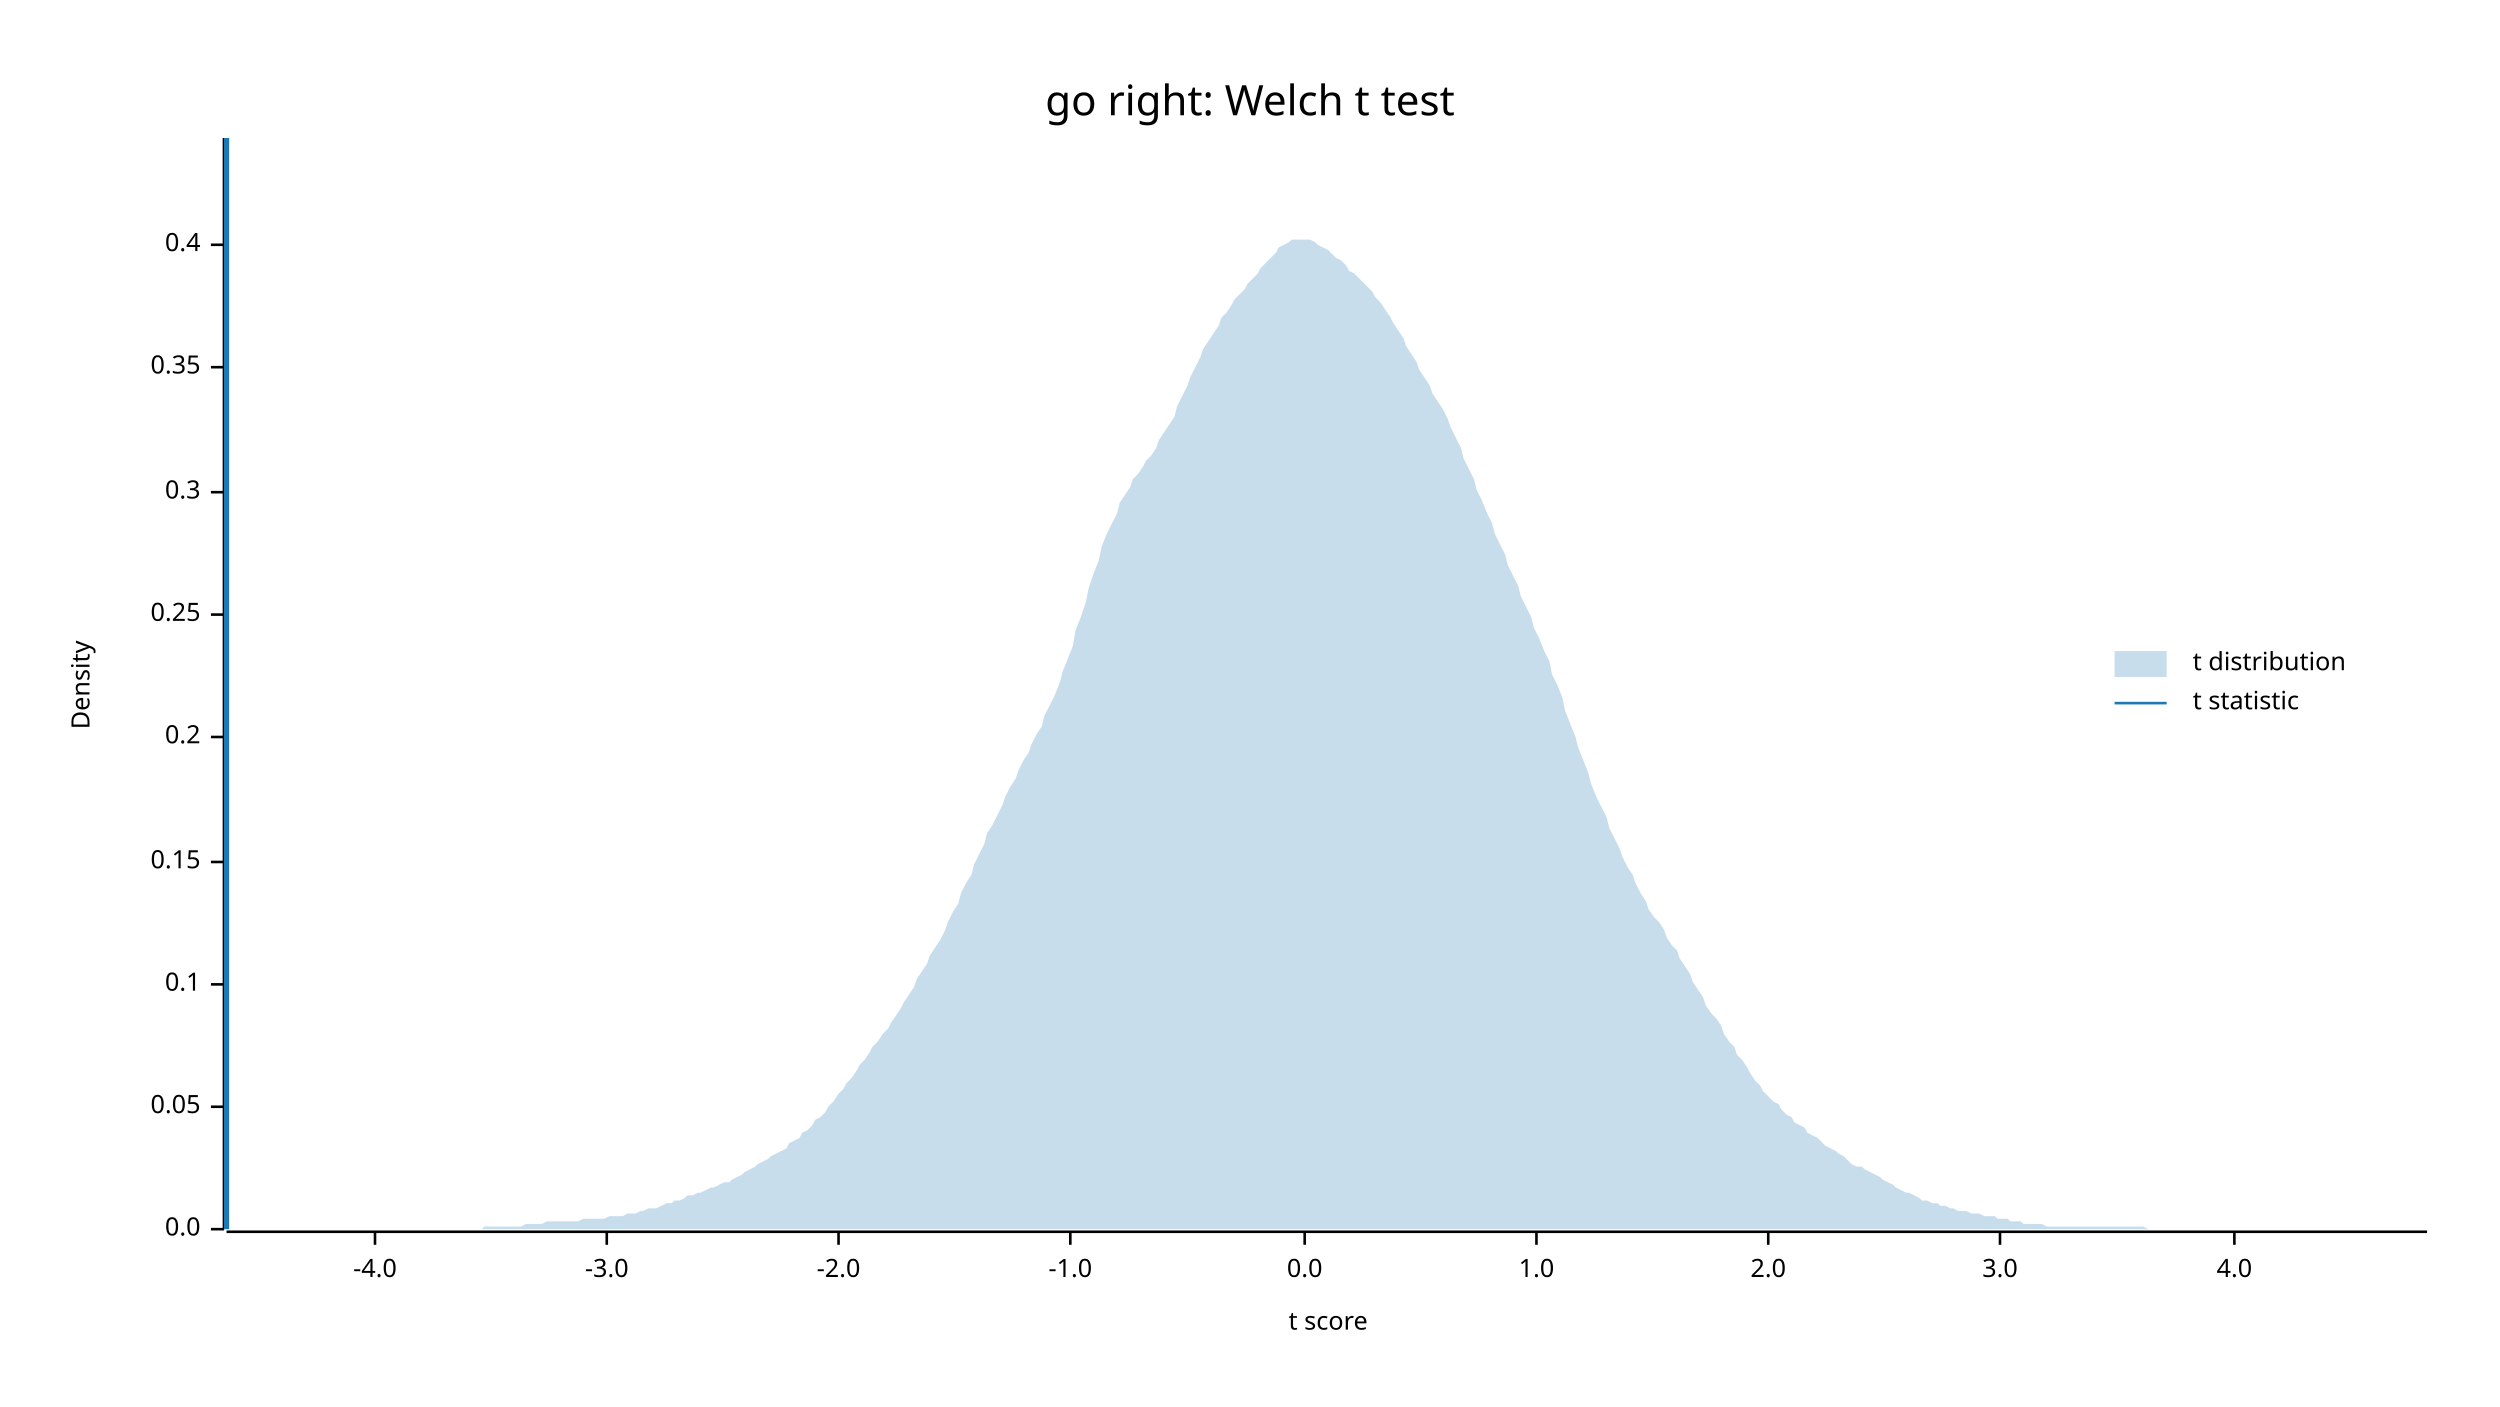
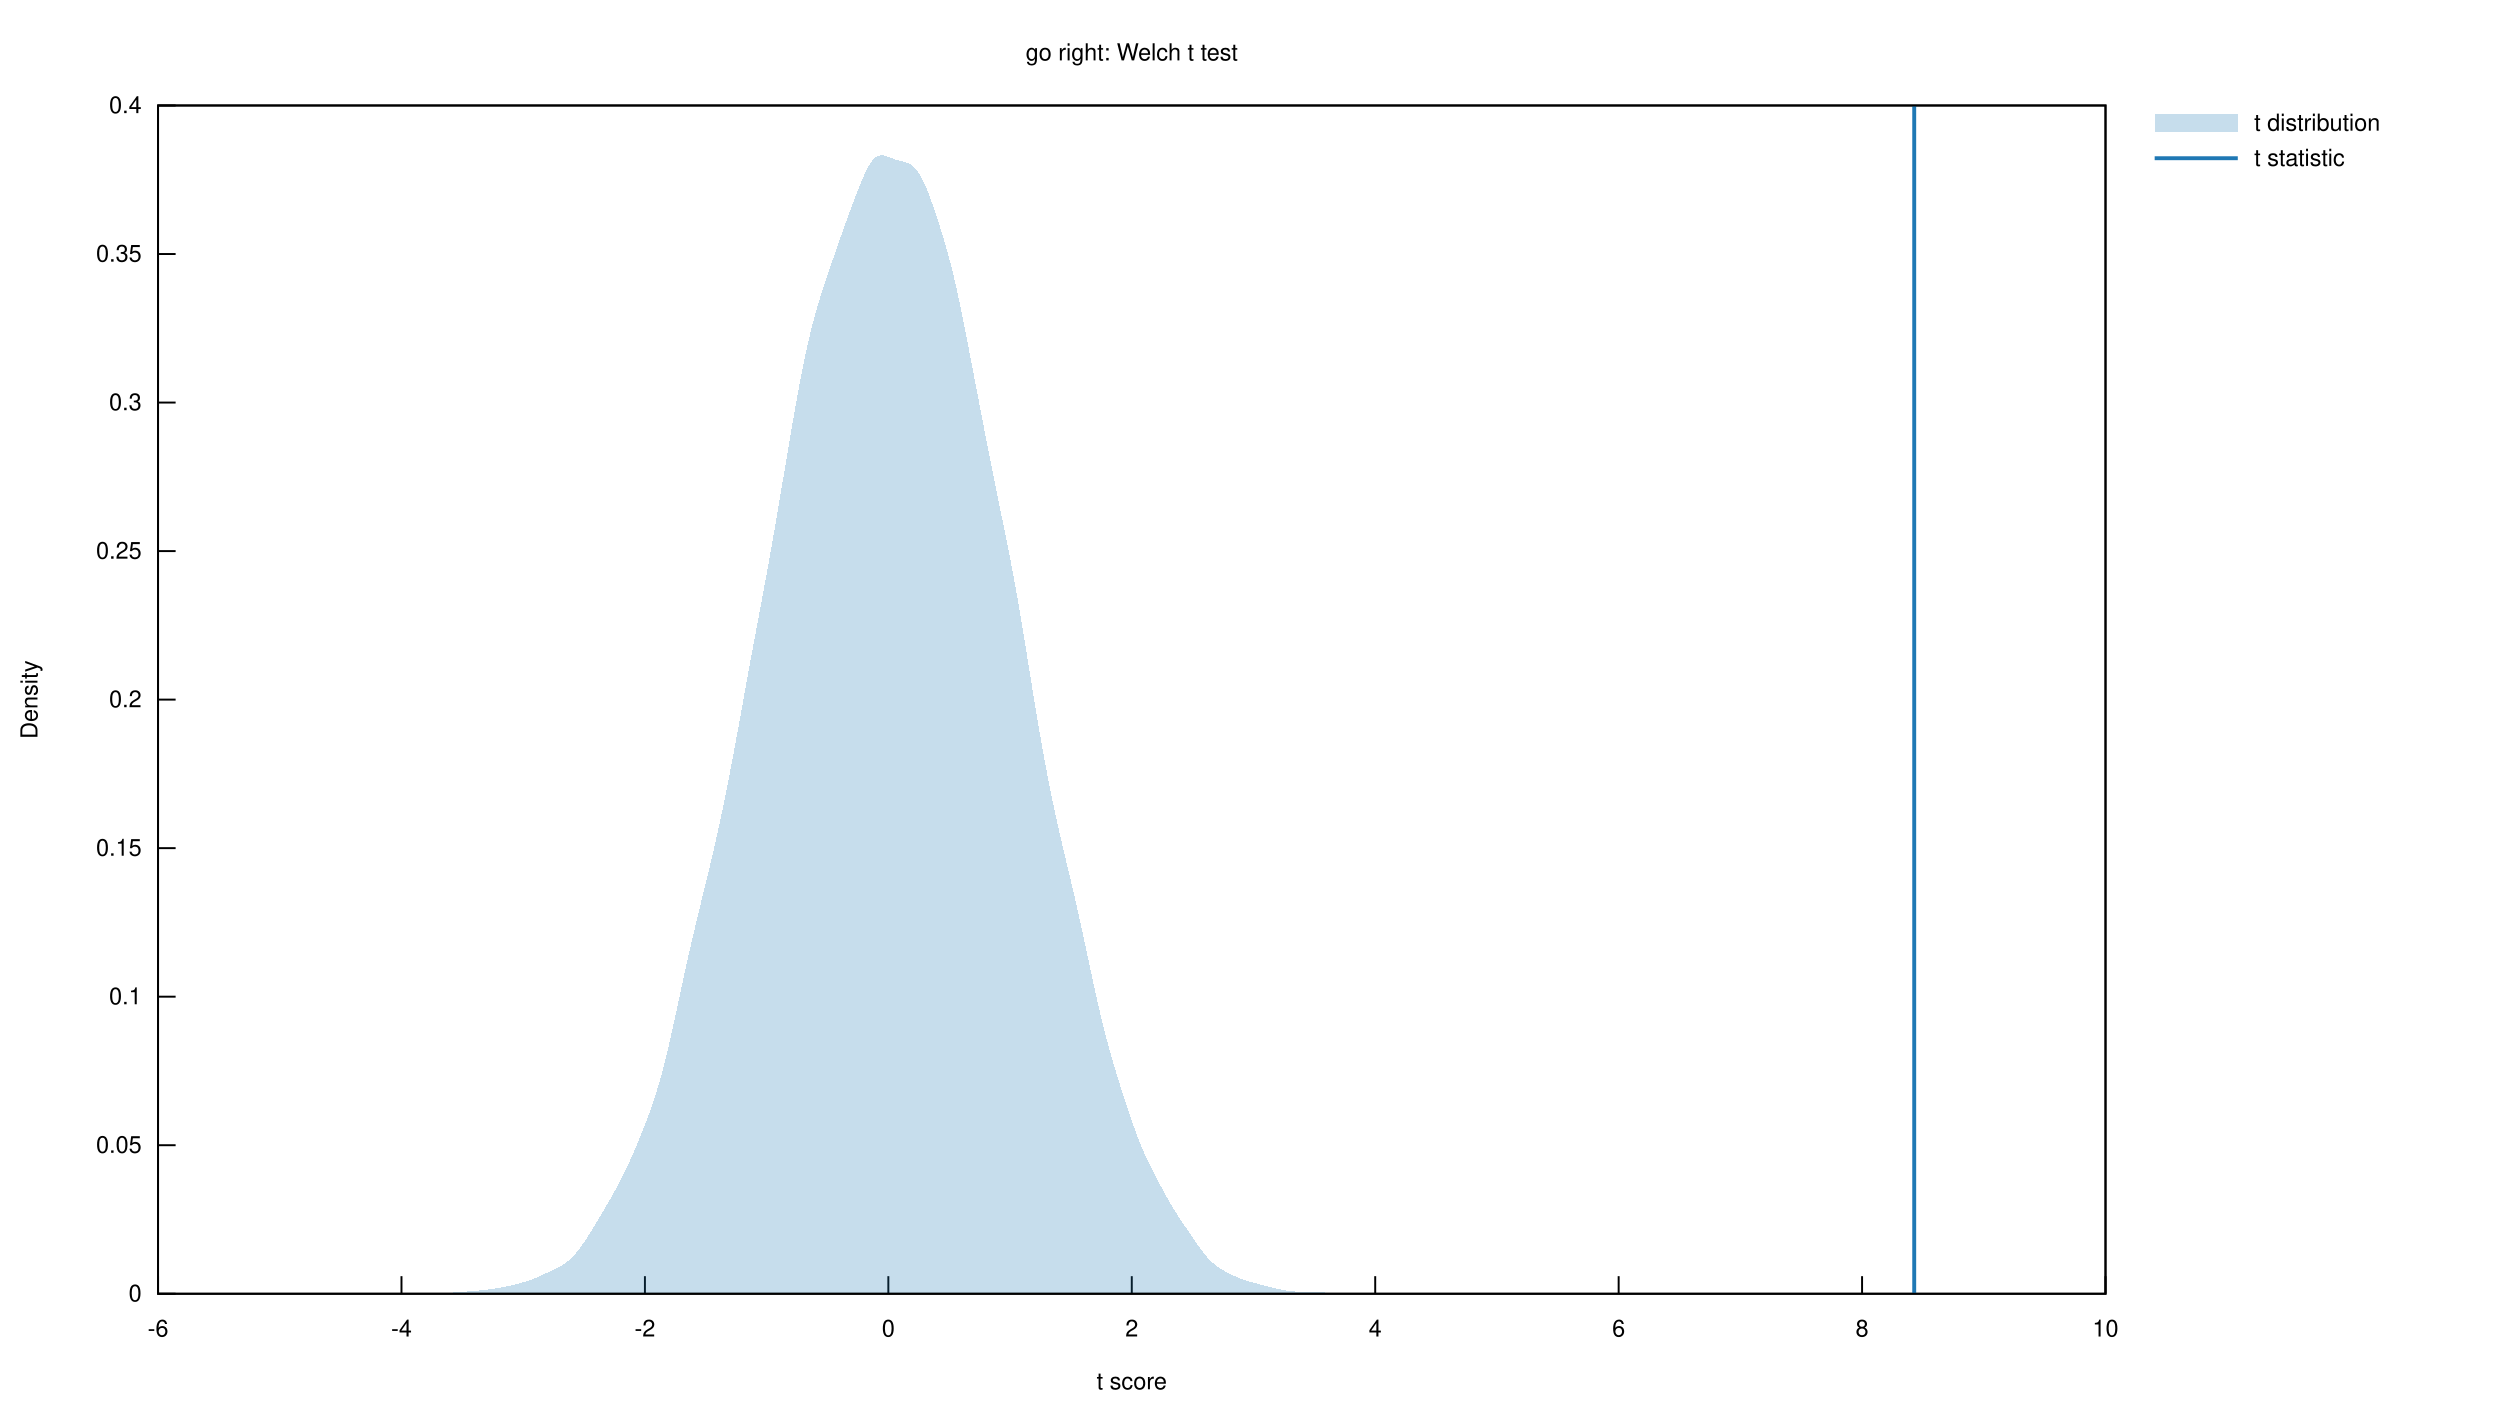
- <svg xmlns="http://www.w3.org/2000/svg" width="960" height="540" viewBox="0 0 960 540">
-   <text x="480" y="32" dy="0.76em" text-anchor="middle" font-family="sans-serif" font-size="16.129" opacity="1" fill="#000000">
- go right: Welch t test
- </text>
-   <text x="27" y="263" dy="0.76em" text-anchor="middle" font-family="sans-serif" font-size="9.677" opacity="1" fill="#000000" transform="rotate(270, 27, 263)">
- Density
- </text>
-   <text x="510" y="513" dy="-0.5ex" text-anchor="middle" font-family="sans-serif" font-size="9.677" opacity="1" fill="#000000">
- t score
- </text>
-   <polyline fill="none" opacity="1" stroke="#000000" stroke-width="1" points="86,53 86,472 " />
-   <text x="77" y="472" dy="0.5ex" text-anchor="end" font-family="sans-serif" font-size="9.677" opacity="1" fill="#000000">
- 0.0
- </text>
-   <polyline fill="none" opacity="1" stroke="#000000" stroke-width="1" points="81,472 86,472 " />
-   <text x="77" y="425" dy="0.5ex" text-anchor="end" font-family="sans-serif" font-size="9.677" opacity="1" fill="#000000">
- 0.05
- </text>
-   <polyline fill="none" opacity="1" stroke="#000000" stroke-width="1" points="81,425 86,425 " />
-   <text x="77" y="378" dy="0.5ex" text-anchor="end" font-family="sans-serif" font-size="9.677" opacity="1" fill="#000000">
- 0.1
- </text>
-   <polyline fill="none" opacity="1" stroke="#000000" stroke-width="1" points="81,378 86,378 " />
-   <text x="77" y="331" dy="0.5ex" text-anchor="end" font-family="sans-serif" font-size="9.677" opacity="1" fill="#000000">
- 0.15
- </text>
-   <polyline fill="none" opacity="1" stroke="#000000" stroke-width="1" points="81,331 86,331 " />
-   <text x="77" y="283" dy="0.5ex" text-anchor="end" font-family="sans-serif" font-size="9.677" opacity="1" fill="#000000">
- 0.2
- </text>
-   <polyline fill="none" opacity="1" stroke="#000000" stroke-width="1" points="81,283 86,283 " />
-   <text x="77" y="236" dy="0.5ex" text-anchor="end" font-family="sans-serif" font-size="9.677" opacity="1" fill="#000000">
- 0.25
- </text>
-   <polyline fill="none" opacity="1" stroke="#000000" stroke-width="1" points="81,236 86,236 " />
-   <text x="77" y="189" dy="0.5ex" text-anchor="end" font-family="sans-serif" font-size="9.677" opacity="1" fill="#000000">
- 0.3
- </text>
-   <polyline fill="none" opacity="1" stroke="#000000" stroke-width="1" points="81,189 86,189 " />
-   <text x="77" y="141" dy="0.5ex" text-anchor="end" font-family="sans-serif" font-size="9.677" opacity="1" fill="#000000">
- 0.35
- </text>
-   <polyline fill="none" opacity="1" stroke="#000000" stroke-width="1" points="81,141 86,141 " />
-   <text x="77" y="94" dy="0.5ex" text-anchor="end" font-family="sans-serif" font-size="9.677" opacity="1" fill="#000000">
- 0.4
- </text>
-   <polyline fill="none" opacity="1" stroke="#000000" stroke-width="1" points="81,94 86,94 " />
-   <polyline fill="none" opacity="1" stroke="#000000" stroke-width="1" points="87,473 932,473 " />
-   <text x="144" y="483" dy="0.76em" text-anchor="middle" font-family="sans-serif" font-size="9.677" opacity="1" fill="#000000">
- -4.0
- </text>
-   <polyline fill="none" opacity="1" stroke="#000000" stroke-width="1" points="144,473 144,478 " />
-   <text x="233" y="483" dy="0.76em" text-anchor="middle" font-family="sans-serif" font-size="9.677" opacity="1" fill="#000000">
- -3.0
- </text>
-   <polyline fill="none" opacity="1" stroke="#000000" stroke-width="1" points="233,473 233,478 " />
-   <text x="322" y="483" dy="0.76em" text-anchor="middle" font-family="sans-serif" font-size="9.677" opacity="1" fill="#000000">
- -2.0
- </text>
-   <polyline fill="none" opacity="1" stroke="#000000" stroke-width="1" points="322,473 322,478 " />
-   <text x="411" y="483" dy="0.76em" text-anchor="middle" font-family="sans-serif" font-size="9.677" opacity="1" fill="#000000">
- -1.0
- </text>
-   <polyline fill="none" opacity="1" stroke="#000000" stroke-width="1" points="411,473 411,478 " />
-   <text x="501" y="483" dy="0.76em" text-anchor="middle" font-family="sans-serif" font-size="9.677" opacity="1" fill="#000000">
- 0.0
- </text>
-   <polyline fill="none" opacity="1" stroke="#000000" stroke-width="1" points="501,473 501,478 " />
-   <text x="590" y="483" dy="0.76em" text-anchor="middle" font-family="sans-serif" font-size="9.677" opacity="1" fill="#000000">
- 1.0
- </text>
-   <polyline fill="none" opacity="1" stroke="#000000" stroke-width="1" points="590,473 590,478 " />
-   <text x="679" y="483" dy="0.76em" text-anchor="middle" font-family="sans-serif" font-size="9.677" opacity="1" fill="#000000">
- 2.0
- </text>
-   <polyline fill="none" opacity="1" stroke="#000000" stroke-width="1" points="679,473 679,478 " />
-   <text x="768" y="483" dy="0.76em" text-anchor="middle" font-family="sans-serif" font-size="9.677" opacity="1" fill="#000000">
- 3.0
- </text>
-   <polyline fill="none" opacity="1" stroke="#000000" stroke-width="1" points="768,473 768,478 " />
-   <text x="858" y="483" dy="0.76em" text-anchor="middle" font-family="sans-serif" font-size="9.677" opacity="1" fill="#000000">
- 4.0
- </text>
-   <polyline fill="none" opacity="1" stroke="#000000" stroke-width="1" points="858,473 858,478 " />
-   <polygon opacity="0.25" fill="#1F78B4" points="87,472 88,472 90,472 92,472 93,472 95,472 97,472 98,472 100,472 102,472 103,472 105,472 107,472 109,472 110,472 112,472 114,472 115,472 117,472 119,472 120,472 122,472 124,472 125,472 127,472 129,472 131,472 132,472 134,472 136,472 137,472 139,472 141,472 142,472 144,472 146,472 147,472 149,472 151,472 153,472 154,472 156,472 158,472 159,472 161,472 163,472 164,472 166,472 168,472 169,472 171,472 173,472 175,472 176,472 178,472 180,472 181,472 183,472 185,472 186,471 188,471 190,471 191,471 193,471 195,471 197,471 198,471 200,471 202,470 203,470 205,470 207,470 208,470 210,469 212,469 214,469 215,469 217,469 219,469 220,469 222,469 224,468 225,468 227,468 229,468 230,468 232,468 234,467 236,467 237,467 239,467 241,466 242,466 244,466 246,465 247,465 249,464 251,464 252,464 254,463 256,462 258,462 259,461 261,461 263,460 264,459 266,459 268,458 269,458 271,457 273,456 274,456 276,455 278,454 280,454 281,453 283,452 285,451 286,450 288,449 290,448 291,447 293,446 295,445 296,444 298,443 300,442 302,441 303,439 305,438 307,437 308,435 310,434 312,432 313,430 315,429 317,427 318,425 320,423 322,420 324,418 325,416 327,414 329,411 330,409 332,407 334,404 335,402 337,400 339,397 341,395 342,393 344,390 346,387 347,385 349,382 351,379 352,376 354,373 356,370 357,367 359,364 361,361 363,357 364,354 366,350 368,347 369,343 371,339 373,336 374,332 376,328 378,324 379,320 381,317 383,313 385,309 386,306 388,302 390,299 391,296 393,292 395,289 396,286 398,282 400,279 401,275 403,271 405,267 407,262 408,258 410,253 412,248 413,242 415,237 417,231 418,226 420,220 422,215 423,210 425,205 427,201 429,197 430,193 432,190 434,187 435,184 437,182 439,179 440,177 442,175 444,172 445,169 447,166 449,163 451,160 452,156 454,152 456,148 457,145 459,141 461,137 462,134 464,131 466,128 468,125 469,122 471,120 473,117 474,115 476,113 478,111 479,109 481,107 483,105 484,103 486,101 488,99 490,97 491,95 493,94 495,93 496,92 498,92 500,92 501,92 503,92 505,93 506,94 508,95 510,96 512,98 513,99 515,100 517,102 518,104 520,105 522,107 523,108 525,110 527,112 528,114 530,116 532,119 534,122 535,124 537,127 539,130 540,133 542,136 544,139 545,142 547,145 549,148 550,151 552,154 554,157 556,161 557,164 559,168 561,172 562,176 564,180 566,184 567,188 569,192 571,197 573,201 574,205 576,209 578,213 579,217 581,221 583,225 584,229 586,233 588,237 589,241 591,245 593,250 595,254 596,259 598,263 600,268 601,273 603,278 605,283 606,287 608,292 610,297 611,301 613,306 615,310 617,314 618,318 620,322 622,326 623,329 625,333 627,336 628,339 630,343 632,346 633,349 635,352 637,354 639,357 640,360 642,363 644,365 645,368 647,371 649,374 650,377 652,380 654,383 655,386 657,389 659,391 661,394 662,397 664,400 666,402 667,405 669,407 671,410 672,412 674,415 676,417 677,419 679,421 681,423 683,424 684,426 686,428 688,429 689,431 691,432 693,433 694,435 696,436 698,437 700,439 701,440 703,441 705,442 706,443 708,444 710,446 711,447 713,448 715,448 716,449 718,450 720,451 722,452 723,453 725,454 727,455 728,456 730,457 732,458 733,458 735,459 737,460 738,461 740,461 742,462 744,462 745,463 747,463 749,464 750,464 752,465 754,465 755,465 757,466 759,466 760,466 762,467 764,467 766,467 767,468 769,468 771,468 772,469 774,469 776,469 777,470 779,470 781,470 782,470 784,470 786,471 788,471 789,471 791,471 793,471 794,471 796,471 798,471 799,471 801,471 803,471 804,471 806,471 808,471 810,471 811,471 813,471 815,471 816,471 818,471 820,471 821,471 823,471 825,472 827,472 828,472 830,472 832,472 833,472 835,472 837,472 838,472 840,472 842,472 843,472 845,472 847,472 849,472 850,472 852,472 854,472 855,472 857,472 859,472 860,472 862,472 864,472 865,472 867,472 869,472 871,472 872,472 874,472 876,472 877,472 879,472 881,472 882,472 884,472 886,472 887,472 889,472 891,472 893,472 894,472 896,472 898,472 899,472 901,472 903,472 904,472 906,472 908,472 909,472 911,472 913,472 915,472 916,472 918,472 920,472 921,472 923,472 925,472 926,472 928,472 930,472 932,472 932,472 87,472 " />
-   <polyline fill="none" opacity="1" stroke="#1F78B4" stroke-width="2" points="87,472 87,53 " />
-   <text x="842" y="250" dy="0.76em" text-anchor="start" font-family="sans-serif" font-size="9.677" opacity="1" fill="#000000">
- t distribution
- </text>
-   <text x="842" y="265" dy="0.76em" text-anchor="start" font-family="sans-serif" font-size="9.677" opacity="1" fill="#000000">
- t statistic
- </text>
-   <rect x="812" y="250" width="20" height="10" opacity="0.25" fill="#1F78B4" stroke="none" />
-   <polyline fill="none" opacity="1" stroke="#1F78B4" stroke-width="1" points="812,270 832,270 " />
+ <svg xmlns="http://www.w3.org/2000/svg" xmlns:xlink="http://www.w3.org/1999/xlink" viewBox="0 0 1280 720">
+   <g id="gnuplot_canvas">
+     <rect x="0" y="0" width="1280" height="720" fill="none" />
+     <defs>
+       <circle id="gpDot" r="0.5" stroke-width="0.5" stroke="currentColor" />
+       <path id="gpPt0" stroke-width="0.222" stroke="currentColor" d="M-1,0 h2 M0,-1 v2" />
+       <path id="gpPt1" stroke-width="0.222" stroke="currentColor" d="M-1,-1 L1,1 M1,-1 L-1,1" />
+       <path id="gpPt2" stroke-width="0.222" stroke="currentColor" d="M-1,0 L1,0 M0,-1 L0,1 M-1,-1 L1,1 M-1,1 L1,-1" />
+       <rect id="gpPt3" stroke-width="0.222" stroke="currentColor" x="-1" y="-1" width="2" height="2" />
+       <rect id="gpPt4" stroke-width="0.222" stroke="currentColor" fill="currentColor" x="-1" y="-1" width="2" height="2" />
+       <circle id="gpPt5" stroke-width="0.222" stroke="currentColor" cx="0" cy="0" r="1" />
+       <use xlink:href="#gpPt5" id="gpPt6" fill="currentColor" stroke="none" />
+       <path id="gpPt7" stroke-width="0.222" stroke="currentColor" d="M0,-1.33 L-1.33,0.67 L1.33,0.67 z" />
+       <use xlink:href="#gpPt7" id="gpPt8" fill="currentColor" stroke="none" />
+       <use xlink:href="#gpPt7" id="gpPt9" stroke="currentColor" transform="rotate(180)" />
+       <use xlink:href="#gpPt9" id="gpPt10" fill="currentColor" stroke="none" />
+       <use xlink:href="#gpPt3" id="gpPt11" stroke="currentColor" transform="rotate(45)" />
+       <use xlink:href="#gpPt11" id="gpPt12" fill="currentColor" stroke="none" />
+       <path id="gpPt13" stroke-width="0.222" stroke="currentColor" d="M0,1.330 L1.265,0.411 L0.782,-1.067 L-0.782,-1.076 L-1.265,0.411 z" />
+       <use xlink:href="#gpPt13" id="gpPt14" fill="currentColor" stroke="none" />
+       <filter id="textbox" filterUnits="objectBoundingBox" x="0" y="0" height="1" width="1">
+         <feFlood flood-color="white" flood-opacity="1" result="bgnd" />
+         <feComposite in="SourceGraphic" in2="bgnd" operator="atop" />
+       </filter>
+       <filter id="greybox" filterUnits="objectBoundingBox" x="0" y="0" height="1" width="1">
+         <feFlood flood-color="lightgrey" flood-opacity="1" result="grey" />
+         <feComposite in="SourceGraphic" in2="grey" operator="atop" />
+       </filter>
+     </defs>
+     <g fill="none" color="white" stroke="currentColor" stroke-width="1.00" stroke-linecap="butt" stroke-linejoin="miter">
+ </g>
+     <g fill="none" color="black" stroke="currentColor" stroke-width="1.00" stroke-linecap="butt" stroke-linejoin="miter">
+       <path stroke="black" d="M80.92,662.40 L89.92,662.40  " />
+       <g transform="translate(72.53,666.30)" stroke="none" fill="black" font-family="Helvetica" font-size="12.00" text-anchor="end">
+         <text>
+           <tspan font-family="Helvetica"> 0</tspan>
+         </text>
+       </g>
+     </g>
+     <g fill="none" color="black" stroke="currentColor" stroke-width="1.00" stroke-linecap="butt" stroke-linejoin="miter">
+       <path stroke="black" d="M80.92,586.35 L89.92,586.35  " />
+       <g transform="translate(72.53,590.25)" stroke="none" fill="black" font-family="Helvetica" font-size="12.00" text-anchor="end">
+         <text>
+           <tspan font-family="Helvetica"> 0.05</tspan>
+         </text>
+       </g>
+     </g>
+     <g fill="none" color="black" stroke="currentColor" stroke-width="1.00" stroke-linecap="butt" stroke-linejoin="miter">
+       <path stroke="black" d="M80.92,510.30 L89.92,510.30  " />
+       <g transform="translate(72.53,514.20)" stroke="none" fill="black" font-family="Helvetica" font-size="12.00" text-anchor="end">
+         <text>
+           <tspan font-family="Helvetica"> 0.1</tspan>
+         </text>
+       </g>
+     </g>
+     <g fill="none" color="black" stroke="currentColor" stroke-width="1.00" stroke-linecap="butt" stroke-linejoin="miter">
+       <path stroke="black" d="M80.92,434.25 L89.92,434.25  " />
+       <g transform="translate(72.53,438.15)" stroke="none" fill="black" font-family="Helvetica" font-size="12.00" text-anchor="end">
+         <text>
+           <tspan font-family="Helvetica"> 0.15</tspan>
+         </text>
+       </g>
+     </g>
+     <g fill="none" color="black" stroke="currentColor" stroke-width="1.00" stroke-linecap="butt" stroke-linejoin="miter">
+       <path stroke="black" d="M80.92,358.20 L89.92,358.20  " />
+       <g transform="translate(72.53,362.10)" stroke="none" fill="black" font-family="Helvetica" font-size="12.00" text-anchor="end">
+         <text>
+           <tspan font-family="Helvetica"> 0.2</tspan>
+         </text>
+       </g>
+     </g>
+     <g fill="none" color="black" stroke="currentColor" stroke-width="1.00" stroke-linecap="butt" stroke-linejoin="miter">
+       <path stroke="black" d="M80.92,282.16 L89.92,282.16  " />
+       <g transform="translate(72.53,286.06)" stroke="none" fill="black" font-family="Helvetica" font-size="12.00" text-anchor="end">
+         <text>
+           <tspan font-family="Helvetica"> 0.25</tspan>
+         </text>
+       </g>
+     </g>
+     <g fill="none" color="black" stroke="currentColor" stroke-width="1.00" stroke-linecap="butt" stroke-linejoin="miter">
+       <path stroke="black" d="M80.92,206.11 L89.92,206.11  " />
+       <g transform="translate(72.53,210.01)" stroke="none" fill="black" font-family="Helvetica" font-size="12.00" text-anchor="end">
+         <text>
+           <tspan font-family="Helvetica"> 0.3</tspan>
+         </text>
+       </g>
+     </g>
+     <g fill="none" color="black" stroke="currentColor" stroke-width="1.00" stroke-linecap="butt" stroke-linejoin="miter">
+       <path stroke="black" d="M80.92,130.06 L89.92,130.06  " />
+       <g transform="translate(72.53,133.96)" stroke="none" fill="black" font-family="Helvetica" font-size="12.00" text-anchor="end">
+         <text>
+           <tspan font-family="Helvetica"> 0.35</tspan>
+         </text>
+       </g>
+     </g>
+     <g fill="none" color="black" stroke="currentColor" stroke-width="1.00" stroke-linecap="butt" stroke-linejoin="miter">
+       <path stroke="black" d="M80.92,54.01 L89.92,54.01  " />
+       <g transform="translate(72.53,57.91)" stroke="none" fill="black" font-family="Helvetica" font-size="12.00" text-anchor="end">
+         <text>
+           <tspan font-family="Helvetica"> 0.4</tspan>
+         </text>
+       </g>
+     </g>
+     <g fill="none" color="black" stroke="currentColor" stroke-width="1.00" stroke-linecap="butt" stroke-linejoin="miter">
+       <path stroke="black" d="M80.92,662.40 L80.92,653.40  " />
+       <g transform="translate(80.92,684.30)" stroke="none" fill="black" font-family="Helvetica" font-size="12.00" text-anchor="middle">
+         <text>
+           <tspan font-family="Helvetica">-6</tspan>
+         </text>
+       </g>
+     </g>
+     <g fill="none" color="black" stroke="currentColor" stroke-width="1.00" stroke-linecap="butt" stroke-linejoin="miter">
+       <path stroke="black" d="M205.56,662.40 L205.56,653.40  " />
+       <g transform="translate(205.56,684.30)" stroke="none" fill="black" font-family="Helvetica" font-size="12.00" text-anchor="middle">
+         <text>
+           <tspan font-family="Helvetica">-4</tspan>
+         </text>
+       </g>
+     </g>
+     <g fill="none" color="black" stroke="currentColor" stroke-width="1.00" stroke-linecap="butt" stroke-linejoin="miter">
+       <path stroke="black" d="M330.20,662.40 L330.20,653.40  " />
+       <g transform="translate(330.20,684.30)" stroke="none" fill="black" font-family="Helvetica" font-size="12.00" text-anchor="middle">
+         <text>
+           <tspan font-family="Helvetica">-2</tspan>
+         </text>
+       </g>
+     </g>
+     <g fill="none" color="black" stroke="currentColor" stroke-width="1.00" stroke-linecap="butt" stroke-linejoin="miter">
+       <path stroke="black" d="M454.83,662.40 L454.83,653.40  " />
+       <g transform="translate(454.83,684.30)" stroke="none" fill="black" font-family="Helvetica" font-size="12.00" text-anchor="middle">
+         <text>
+           <tspan font-family="Helvetica"> 0</tspan>
+         </text>
+       </g>
+     </g>
+     <g fill="none" color="black" stroke="currentColor" stroke-width="1.00" stroke-linecap="butt" stroke-linejoin="miter">
+       <path stroke="black" d="M579.47,662.40 L579.47,653.40  " />
+       <g transform="translate(579.47,684.30)" stroke="none" fill="black" font-family="Helvetica" font-size="12.00" text-anchor="middle">
+         <text>
+           <tspan font-family="Helvetica"> 2</tspan>
+         </text>
+       </g>
+     </g>
+     <g fill="none" color="black" stroke="currentColor" stroke-width="1.00" stroke-linecap="butt" stroke-linejoin="miter">
+       <path stroke="black" d="M704.11,662.40 L704.11,653.40  " />
+       <g transform="translate(704.11,684.30)" stroke="none" fill="black" font-family="Helvetica" font-size="12.00" text-anchor="middle">
+         <text>
+           <tspan font-family="Helvetica"> 4</tspan>
+         </text>
+       </g>
+     </g>
+     <g fill="none" color="black" stroke="currentColor" stroke-width="1.00" stroke-linecap="butt" stroke-linejoin="miter">
+       <path stroke="black" d="M828.75,662.40 L828.75,653.40  " />
+       <g transform="translate(828.75,684.30)" stroke="none" fill="black" font-family="Helvetica" font-size="12.00" text-anchor="middle">
+         <text>
+           <tspan font-family="Helvetica"> 6</tspan>
+         </text>
+       </g>
+     </g>
+     <g fill="none" color="black" stroke="currentColor" stroke-width="1.00" stroke-linecap="butt" stroke-linejoin="miter">
+       <path stroke="black" d="M953.38,662.40 L953.38,653.40  " />
+       <g transform="translate(953.38,684.30)" stroke="none" fill="black" font-family="Helvetica" font-size="12.00" text-anchor="middle">
+         <text>
+           <tspan font-family="Helvetica"> 8</tspan>
+         </text>
+       </g>
+     </g>
+     <g fill="none" color="black" stroke="currentColor" stroke-width="1.00" stroke-linecap="butt" stroke-linejoin="miter">
+       <path stroke="black" d="M1078.02,662.40 L1078.02,653.40  " />
+       <g transform="translate(1078.02,684.30)" stroke="none" fill="black" font-family="Helvetica" font-size="12.00" text-anchor="middle">
+         <text>
+           <tspan font-family="Helvetica"> 10</tspan>
+         </text>
+       </g>
+     </g>
+     <g fill="none" color="black" stroke="currentColor" stroke-width="1.00" stroke-linecap="butt" stroke-linejoin="miter">
+ </g>
+     <g fill="none" color="black" stroke="currentColor" stroke-width="1.00" stroke-linecap="butt" stroke-linejoin="miter">
+       <path stroke="black" d="M80.92,54.01 L80.92,662.40 L1078.02,662.40 L1078.02,54.01 L80.92,54.01 Z  " />
+     </g>
+     <g fill="none" color="black" stroke="currentColor" stroke-width="1.00" stroke-linecap="butt" stroke-linejoin="miter">
+ </g>
+     <g id="gnuplot_plot_1">
+       <g fill="none" color="black" stroke="currentColor" stroke-width="1.00" stroke-linecap="butt" stroke-linejoin="miter">
+         <g transform="translate(1154.14,66.91)" stroke="none" fill="black" font-family="Helvetica" font-size="12.00" text-anchor="start">
+           <text>
+             <tspan font-family="Helvetica">t distribution</tspan>
+           </text>
+         </g>
+       </g>
+       <g fill="none" color="black" stroke="currentColor" stroke-width="1.00" stroke-linecap="butt" stroke-linejoin="miter">
+         <g stroke="none" shape-rendering="crispEdges">
+           <polygon fill="rgb( 31, 120, 180)" fill-opacity="0.25" points="1103.19,67.51 1145.75,67.51 1145.75,58.51 1103.19,58.51 " />
+           <polygon fill="rgb( 31, 120, 180)" fill-opacity="0.25" points="199.48,662.40 200.51,662.40 201.53,662.40 202.55,662.40 203.57,662.40 204.59,662.39 205.61,662.39 206.63,662.39 207.66,662.38 208.68,662.38 209.70,662.37 210.72,662.36 211.74,662.35 212.76,662.34 213.79,662.33 214.81,662.32 215.83,662.30 216.85,662.29 217.87,662.28 218.89,662.26 219.92,662.24 220.94,662.23 221.96,662.20 222.98,662.18 224.00,662.15 225.02,662.12 226.05,662.08 227.07,662.04 228.09,661.99 229.11,661.93 230.13,661.87 231.15,661.81 232.17,661.74 233.20,661.67 234.22,661.60 235.24,661.52 236.26,661.45 237.28,661.38 238.30,661.30 239.33,661.23 240.35,661.15 241.37,661.08 242.39,660.99 243.41,660.91 244.43,660.82 245.46,660.72 246.48,660.62 247.50,660.51 248.52,660.40 249.54,660.28 250.56,660.15 251.59,660.02 252.61,659.87 253.63,659.72 254.65,659.55 255.67,659.38 256.69,659.19 257.71,658.99 258.74,658.78 259.76,658.56 260.78,658.33 261.80,658.09 262.82,657.84 263.84,657.59 264.87,657.33 265.89,657.06 266.91,656.79 267.93,656.50 268.95,656.20 269.97,655.87 271.00,655.53 272.02,655.17 273.04,654.78 274.06,654.37 275.08,653.93 276.10,653.48 277.13,653.02 278.15,652.55 279.17,652.08 280.19,651.61 281.21,651.14 282.23,650.68 283.25,650.21 284.28,649.73 285.30,649.23 286.32,648.69 287.34,648.12 288.36,647.48 289.38,646.79 290.41,646.01 291.43,645.15 292.45,644.20 293.47,643.16 294.49,642.03 295.51,640.81 296.54,639.51 297.56,638.13 298.58,636.69 299.60,635.18 300.62,633.63 301.64,632.03 302.67,630.39 303.69,628.73 304.71,627.04 305.73,625.34 306.75,623.62 307.77,621.89 308.79,620.15 309.82,618.41 310.84,616.66 311.86,614.90 312.88,613.12 313.90,611.32 314.92,609.48 315.95,607.61 316.97,605.70 317.99,603.73 319.01,601.70 320.03,599.62 321.05,597.47 322.08,595.26 323.10,592.99 324.12,590.68 325.14,588.31 326.16,585.89 327.18,583.43 328.21,580.93 329.23,578.37 330.25,575.76 331.27,573.08 332.29,570.33 333.31,567.48 334.33,564.52 335.36,561.43 336.38,558.18 337.40,554.77 338.42,551.17 339.44,547.38 340.46,543.40 341.49,539.23 342.51,534.89 343.53,530.40 344.55,525.80 345.57,521.10 346.59,516.36 347.62,511.59 348.64,506.83 349.66,502.10 350.68,497.42 351.70,492.80 352.72,488.26 353.75,483.78 354.77,479.38 355.79,475.04 356.81,470.76 357.83,466.52 358.85,462.33 359.88,458.15 360.90,453.98 361.92,449.78 362.94,445.56 363.96,441.27 364.98,436.92 366.00,432.48 367.03,427.94 368.05,423.30 369.07,418.55 370.09,413.68 371.11,408.70 372.13,403.62 373.16,398.42 374.18,393.13 375.20,387.75 376.22,382.29 377.24,376.76 378.26,371.17 379.29,365.54 380.31,359.90 381.33,354.25 382.35,348.61 383.37,343.01 384.39,337.44 385.42,331.91 386.44,326.42 387.46,320.96 388.48,315.52 389.50,310.07 390.52,304.61 391.54,299.10 392.57,293.54 393.59,287.91 394.61,282.20 395.63,276.41 396.65,270.54 397.67,264.60 398.70,258.59 399.72,252.54 400.74,246.45 401.76,240.35 402.78,234.25 403.80,228.18 404.83,222.17 405.85,216.22 406.87,210.38 407.89,204.66 408.91,199.10 409.93,193.70 410.96,188.50 411.98,183.51 413.00,178.75 414.02,174.21 415.04,169.92 416.06,165.85 417.08,162.00 418.11,158.34 419.13,154.87 420.15,151.55 421.17,148.34 422.19,145.24 423.21,142.20 424.24,139.20 425.26,136.22 426.28,133.26 427.30,130.31 428.32,127.36 429.34,124.42 430.37,121.50 431.39,118.61 432.41,115.74 433.43,112.91 434.45,110.11 435.47,107.34 436.50,104.60 437.52,101.89 438.54,99.21 439.56,96.58 440.58,94.02 441.60,91.56 442.62,89.23 443.65,87.08 444.67,85.15 445.69,83.48 446.71,82.10 447.73,81.01 448.75,80.23 449.78,79.74 450.80,79.50 451.82,79.49 452.84,79.65 453.86,79.94 454.88,80.31 455.91,80.72 456.93,81.12 457.95,81.49 458.97,81.82 459.99,82.12 461.01,82.38 462.04,82.63 463.06,82.90 464.08,83.22 465.10,83.64 466.12,84.18 467.14,84.90 468.16,85.81 469.19,86.95 470.21,88.33 471.23,89.96 472.25,91.84 473.27,93.96 474.29,96.31 475.32,98.85 476.34,101.56 477.36,104.41 478.38,107.37 479.40,110.42 480.42,113.55 481.45,116.76 482.47,120.05 483.49,123.44 484.51,126.95 485.53,130.62 486.55,134.46 487.58,138.50 488.60,142.74 489.62,147.19 490.64,151.84 491.66,156.66 492.68,161.63 493.70,166.73 494.73,171.92 495.75,177.19 496.77,182.49 497.79,187.82 498.81,193.16 499.83,198.49 500.86,203.82 501.88,209.14 502.90,214.44 503.92,219.72 504.94,224.97 505.96,230.19 506.99,235.38 508.01,240.53 509.03,245.64 510.05,250.70 511.07,255.72 512.09,260.71 513.12,265.70 514.14,270.69 515.16,275.72 516.18,280.82 517.20,286.02 518.22,291.34 519.25,296.80 520.27,302.43 521.29,308.22 522.31,314.17 523.33,320.26 524.35,326.48 525.37,332.78 526.40,339.15 527.42,345.52 528.44,351.88 529.46,358.17 530.48,364.38 531.50,370.46 532.53,376.41 533.55,382.20 534.57,387.84 535.59,393.32 536.61,398.63 537.63,403.79 538.66,408.81 539.68,413.68 540.70,418.42 541.72,423.04 542.74,427.55 543.76,431.96 544.79,436.31 545.81,440.61 546.83,444.89 547.85,449.18 548.87,453.49 549.89,457.86 550.91,462.30 551.94,466.82 552.96,471.43 553.98,476.11 555.00,480.86 556.02,485.66 557.04,490.48 558.07,495.29 559.09,500.06 560.11,504.78 561.13,509.40 562.15,513.91 563.17,518.30 564.20,522.55 565.22,526.67 566.24,530.65 567.26,534.49 568.28,538.21 569.30,541.82 570.33,545.32 571.35,548.74 572.37,552.09 573.39,555.38 574.41,558.61 575.43,561.79 576.45,564.92 577.48,568.01 578.50,571.03 579.52,573.99 580.54,576.88 581.56,579.68 582.58,582.38 583.61,584.98 584.63,587.48 585.65,589.86 586.67,592.15 587.69,594.35 588.71,596.47 589.74,598.53 590.76,600.53 591.78,602.50 592.80,604.44 593.82,606.37 594.84,608.27 595.87,610.15 596.89,612.01 597.91,613.83 598.93,615.62 599.95,617.36 600.97,619.05 601.99,620.70 603.02,622.30 604.04,623.86 605.06,625.39 606.08,626.90 607.10,628.40 608.12,629.89 609.15,631.39 610.17,632.89 611.19,634.39 612.21,635.89 613.23,637.37 614.25,638.82 615.28,640.22 616.30,641.56 617.32,642.82 618.34,644.00 619.36,645.08 620.38,646.08 621.41,646.98 622.43,647.81 623.45,648.56 624.47,649.25 625.49,649.89 626.51,650.49 627.53,651.07 628.56,651.61 629.58,652.14 630.60,652.64 631.62,653.13 632.64,653.59 633.66,654.02 634.69,654.43 635.71,654.82 636.73,655.18 637.75,655.52 638.77,655.84 639.79,656.14 640.82,656.43 641.84,656.72 642.86,656.99 643.88,657.26 644.90,657.54 645.92,657.81 646.95,658.08 647.97,658.34 648.99,658.61 650.01,658.88 651.03,659.14 652.05,659.40 653.07,659.65 654.10,659.89 655.12,660.11 656.14,660.32 657.16,660.52 658.18,660.69 659.20,660.84 660.23,660.98 661.25,661.09 662.27,661.18 663.29,661.26 664.31,661.31 665.33,661.36 666.36,661.39 667.38,661.42 668.40,661.44 669.42,661.45 670.44,661.47 671.46,661.49 672.49,661.51 673.51,661.54 674.53,661.58 675.55,661.62 676.57,661.66 677.59,661.71 678.62,661.76 679.64,661.81 680.66,661.87 681.68,661.92 682.70,661.97 683.72,662.01 684.74,662.06 685.77,662.10 686.79,662.13 687.81,662.17 688.83,662.20 689.85,662.22 690.87,662.25 691.90,662.27 692.92,662.29 693.94,662.31 694.96,662.33 695.98,662.34 697.00,662.35 698.03,662.36 699.05,662.37 700.07,662.38 701.09,662.38 702.11,662.39 703.13,662.39 704.16,662.39 705.18,662.40 706.20,662.40 707.22,662.40 708.24,662.40 709.26,662.40 709.26,662.40 708.24,662.40 707.22,662.40 706.20,662.40 705.18,662.40 704.16,662.40 703.13,662.40 702.11,662.40 701.09,662.40 700.07,662.40 699.05,662.40 698.03,662.40 697.00,662.40 695.98,662.40 694.96,662.40 693.94,662.40 692.92,662.40 691.90,662.40 690.87,662.40 689.85,662.40 688.83,662.40 687.81,662.40 686.79,662.40 685.77,662.40 684.74,662.40 683.72,662.40 682.70,662.40 681.68,662.40 680.66,662.40 679.64,662.40 678.62,662.40 677.59,662.40 676.57,662.40 675.55,662.40 674.53,662.40 673.51,662.40 672.49,662.40 671.46,662.40 670.44,662.40 669.42,662.40 668.40,662.40 667.38,662.40 666.36,662.40 665.33,662.40 664.31,662.40 663.29,662.40 662.27,662.40 661.25,662.40 660.23,662.40 659.20,662.40 658.18,662.40 657.16,662.40 656.14,662.40 655.12,662.40 654.10,662.40 653.07,662.40 652.05,662.40 651.03,662.40 650.01,662.40 648.99,662.40 647.97,662.40 646.95,662.40 645.92,662.40 644.90,662.40 643.88,662.40 642.86,662.40 641.84,662.40 640.82,662.40 639.79,662.40 638.77,662.40 637.75,662.40 636.73,662.40 635.71,662.40 634.69,662.40 633.66,662.40 632.64,662.40 631.62,662.40 630.60,662.40 629.58,662.40 628.56,662.40 627.53,662.40 626.51,662.40 625.49,662.40 624.47,662.40 623.45,662.40 622.43,662.40 621.41,662.40 620.38,662.40 619.36,662.40 618.34,662.40 617.32,662.40 616.30,662.40 615.28,662.40 614.25,662.40 613.23,662.40 612.21,662.40 611.19,662.40 610.17,662.40 609.15,662.40 608.12,662.40 607.10,662.40 606.08,662.40 605.06,662.40 604.04,662.40 603.02,662.40 601.99,662.40 600.97,662.40 599.95,662.40 598.93,662.40 597.91,662.40 596.89,662.40 595.87,662.40 594.84,662.40 593.82,662.40 592.80,662.40 591.78,662.40 590.76,662.40 589.74,662.40 588.71,662.40 587.69,662.40 586.67,662.40 585.65,662.40 584.63,662.40 583.61,662.40 582.58,662.40 581.56,662.40 580.54,662.40 579.52,662.40 578.50,662.40 577.48,662.40 576.45,662.40 575.43,662.40 574.41,662.40 573.39,662.40 572.37,662.40 571.35,662.40 570.33,662.40 569.30,662.40 568.28,662.40 567.26,662.40 566.24,662.40 565.22,662.40 564.20,662.40 563.17,662.40 562.15,662.40 561.13,662.40 560.11,662.40 559.09,662.40 558.07,662.40 557.04,662.40 556.02,662.40 555.00,662.40 553.98,662.40 552.96,662.40 551.94,662.40 550.91,662.40 549.89,662.40 548.87,662.40 547.85,662.40 546.83,662.40 545.81,662.40 544.79,662.40 543.76,662.40 542.74,662.40 541.72,662.40 540.70,662.40 539.68,662.40 538.66,662.40 537.63,662.40 536.61,662.40 535.59,662.40 534.57,662.40 533.55,662.40 532.53,662.40 531.50,662.40 530.48,662.40 529.46,662.40 528.44,662.40 527.42,662.40 526.40,662.40 525.37,662.40 524.35,662.40 523.33,662.40 522.31,662.40 521.29,662.40 520.27,662.40 519.25,662.40 518.22,662.40 517.20,662.40 516.18,662.40 515.16,662.40 514.14,662.40 513.12,662.40 512.09,662.40 511.07,662.40 510.05,662.40 509.03,662.40 508.01,662.40 506.99,662.40 505.96,662.40 504.94,662.40 503.92,662.40 502.90,662.40 501.88,662.40 500.86,662.40 499.83,662.40 498.81,662.40 497.79,662.40 496.77,662.40 495.75,662.40 494.73,662.40 493.70,662.40 492.68,662.40 491.66,662.40 490.64,662.40 489.62,662.40 488.60,662.40 487.58,662.40 486.55,662.40 485.53,662.40 484.51,662.40 483.49,662.40 482.47,662.40 481.45,662.40 480.42,662.40 479.40,662.40 478.38,662.40 477.36,662.40 476.34,662.40 475.32,662.40 474.29,662.40 473.27,662.40 472.25,662.40 471.23,662.40 470.21,662.40 469.19,662.40 468.16,662.40 467.14,662.40 466.12,662.40 465.10,662.40 464.08,662.40 463.06,662.40 462.04,662.40 461.01,662.40 459.99,662.40 458.97,662.40 457.95,662.40 456.93,662.40 455.91,662.40 454.88,662.40 453.86,662.40 452.84,662.40 451.82,662.40 450.80,662.40 449.78,662.40 448.75,662.40 447.73,662.40 446.71,662.40 445.69,662.40 444.67,662.40 443.65,662.40 442.62,662.40 441.60,662.40 440.58,662.40 439.56,662.40 438.54,662.40 437.52,662.40 436.50,662.40 435.47,662.40 434.45,662.40 433.43,662.40 432.41,662.40 431.39,662.40 430.37,662.40 429.34,662.40 428.32,662.40 427.30,662.40 426.28,662.40 425.26,662.40 424.24,662.40 423.21,662.40 422.19,662.40 421.17,662.40 420.15,662.40 419.13,662.40 418.11,662.40 417.08,662.40 416.06,662.40 415.04,662.40 414.02,662.40 413.00,662.40 411.98,662.40 410.96,662.40 409.93,662.40 408.91,662.40 407.89,662.40 406.87,662.40 405.85,662.40 404.83,662.40 403.80,662.40 402.78,662.40 401.76,662.40 400.74,662.40 399.72,662.40 398.70,662.40 397.67,662.40 396.65,662.40 395.63,662.40 394.61,662.40 393.59,662.40 392.57,662.40 391.54,662.40 390.52,662.40 389.50,662.40 388.48,662.40 387.46,662.40 386.44,662.40 385.42,662.40 384.39,662.40 383.37,662.40 382.35,662.40 381.33,662.40 380.31,662.40 379.29,662.40 378.26,662.40 377.24,662.40 376.22,662.40 375.20,662.40 374.18,662.40 373.16,662.40 372.13,662.40 371.11,662.40 370.09,662.40 369.07,662.40 368.05,662.40 367.03,662.40 366.00,662.40 364.98,662.40 363.96,662.40 362.94,662.40 361.92,662.40 360.90,662.40 359.88,662.40 358.85,662.40 357.83,662.40 356.81,662.40 355.79,662.40 354.77,662.40 353.75,662.40 352.72,662.40 351.70,662.40 350.68,662.40 349.66,662.40 348.64,662.40 347.62,662.40 346.59,662.40 345.57,662.40 344.55,662.40 343.53,662.40 342.51,662.40 341.49,662.40 340.46,662.40 339.44,662.40 338.42,662.40 337.40,662.40 336.38,662.40 335.36,662.40 334.33,662.40 333.31,662.40 332.29,662.40 331.27,662.40 330.25,662.40 329.23,662.40 328.21,662.40 327.18,662.40 326.16,662.40 325.14,662.40 324.12,662.40 323.10,662.40 322.08,662.40 321.05,662.40 320.03,662.40 319.01,662.40 317.99,662.40 316.97,662.40 315.95,662.40 314.92,662.40 313.90,662.40 312.88,662.40 311.86,662.40 310.84,662.40 309.82,662.40 308.79,662.40 307.77,662.40 306.75,662.40 305.73,662.40 304.71,662.40 303.69,662.40 302.67,662.40 301.64,662.40 300.62,662.40 299.60,662.40 298.58,662.40 297.56,662.40 296.54,662.40 295.51,662.40 294.49,662.40 293.47,662.40 292.45,662.40 291.43,662.40 290.41,662.40 289.38,662.40 288.36,662.40 287.34,662.40 286.32,662.40 285.30,662.40 284.28,662.40 283.25,662.40 282.23,662.40 281.21,662.40 280.19,662.40 279.17,662.40 278.15,662.40 277.13,662.40 276.10,662.40 275.08,662.40 274.06,662.40 273.04,662.40 272.02,662.40 271.00,662.40 269.97,662.40 268.95,662.40 267.93,662.40 266.91,662.40 265.89,662.40 264.87,662.40 263.84,662.40 262.82,662.40 261.80,662.40 260.78,662.40 259.76,662.40 258.74,662.40 257.71,662.40 256.69,662.40 255.67,662.40 254.65,662.40 253.63,662.40 252.61,662.40 251.59,662.40 250.56,662.40 249.54,662.40 248.52,662.40 247.50,662.40 246.48,662.40 245.46,662.40 244.43,662.40 243.41,662.40 242.39,662.40 241.37,662.40 240.35,662.40 239.33,662.40 238.30,662.40 237.28,662.40 236.26,662.40 235.24,662.40 234.22,662.40 233.20,662.40 232.17,662.40 231.15,662.40 230.13,662.40 229.11,662.40 228.09,662.40 227.07,662.40 226.05,662.40 225.02,662.40 224.00,662.40 222.98,662.40 221.96,662.40 220.94,662.40 219.92,662.40 218.89,662.40 217.87,662.40 216.85,662.40 215.83,662.40 214.81,662.40 213.79,662.40 212.76,662.40 211.74,662.40 210.72,662.40 209.70,662.40 208.68,662.40 207.66,662.40 206.63,662.40 205.61,662.40 204.59,662.40 203.57,662.40 202.55,662.40 201.53,662.40 200.51,662.40 199.48,662.40 " />
+         </g>
+       </g>
+     </g>
+     <g id="gnuplot_plot_2">
+       <g fill="none" color="white" stroke="rgb( 31, 120, 180)" stroke-width="2.00" stroke-linecap="butt" stroke-linejoin="miter">
+ </g>
+       <g fill="none" color="black" stroke="currentColor" stroke-width="2.00" stroke-linecap="butt" stroke-linejoin="miter">
+         <g transform="translate(1154.14,84.91)" stroke="none" fill="black" font-family="Helvetica" font-size="12.00" text-anchor="start">
+           <text>
+             <tspan font-family="Helvetica">t statistic</tspan>
+           </text>
+         </g>
+       </g>
+       <g fill="none" color="black" stroke="currentColor" stroke-width="2.00" stroke-linecap="butt" stroke-linejoin="miter">
+         <path stroke="rgb( 31, 120, 180)" d="M1103.19,81.01 L1145.75,81.01 M980.08,662.40 L980.08,54.01  " />
+       </g>
+     </g>
+     <g fill="none" color="black" stroke="currentColor" stroke-width="2.00" stroke-linecap="butt" stroke-linejoin="miter">
+ </g>
+     <g fill="none" color="black" stroke="black" stroke-width="1.00" stroke-linecap="butt" stroke-linejoin="miter">
+ </g>
+     <g fill="none" color="black" stroke="currentColor" stroke-width="1.00" stroke-linecap="butt" stroke-linejoin="miter">
+       <path stroke="black" d="M80.92,54.01 L80.92,662.40 L1078.02,662.40 L1078.02,54.01 L80.92,54.01 Z  " />
+       <g transform="translate(19.18,358.21) rotate(270.00)" stroke="none" fill="black" font-family="Helvetica" font-size="12.00" text-anchor="middle">
+         <text>
+           <tspan font-family="Helvetica">Density</tspan>
+         </text>
+       </g>
+     </g>
+     <g fill="none" color="black" stroke="currentColor" stroke-width="1.00" stroke-linecap="butt" stroke-linejoin="miter">
+       <g transform="translate(579.47,711.30)" stroke="none" fill="black" font-family="Helvetica" font-size="12.00" text-anchor="middle">
+         <text>
+           <tspan font-family="Helvetica">t score</tspan>
+         </text>
+       </g>
+     </g>
+     <g fill="none" color="black" stroke="currentColor" stroke-width="1.00" stroke-linecap="butt" stroke-linejoin="miter">
+ </g>
+     <g fill="none" color="black" stroke="currentColor" stroke-width="1.00" stroke-linecap="butt" stroke-linejoin="miter">
+       <g transform="translate(579.47,30.91)" stroke="none" fill="black" font-family="Helvetica" font-size="12.00" text-anchor="middle">
+         <text>
+           <tspan font-family="Helvetica">go right: Welch t test</tspan>
+         </text>
+       </g>
+     </g>
+     <g fill="none" color="black" stroke="currentColor" stroke-width="1.00" stroke-linecap="butt" stroke-linejoin="miter">
+ </g>
+   </g>
</svg>
